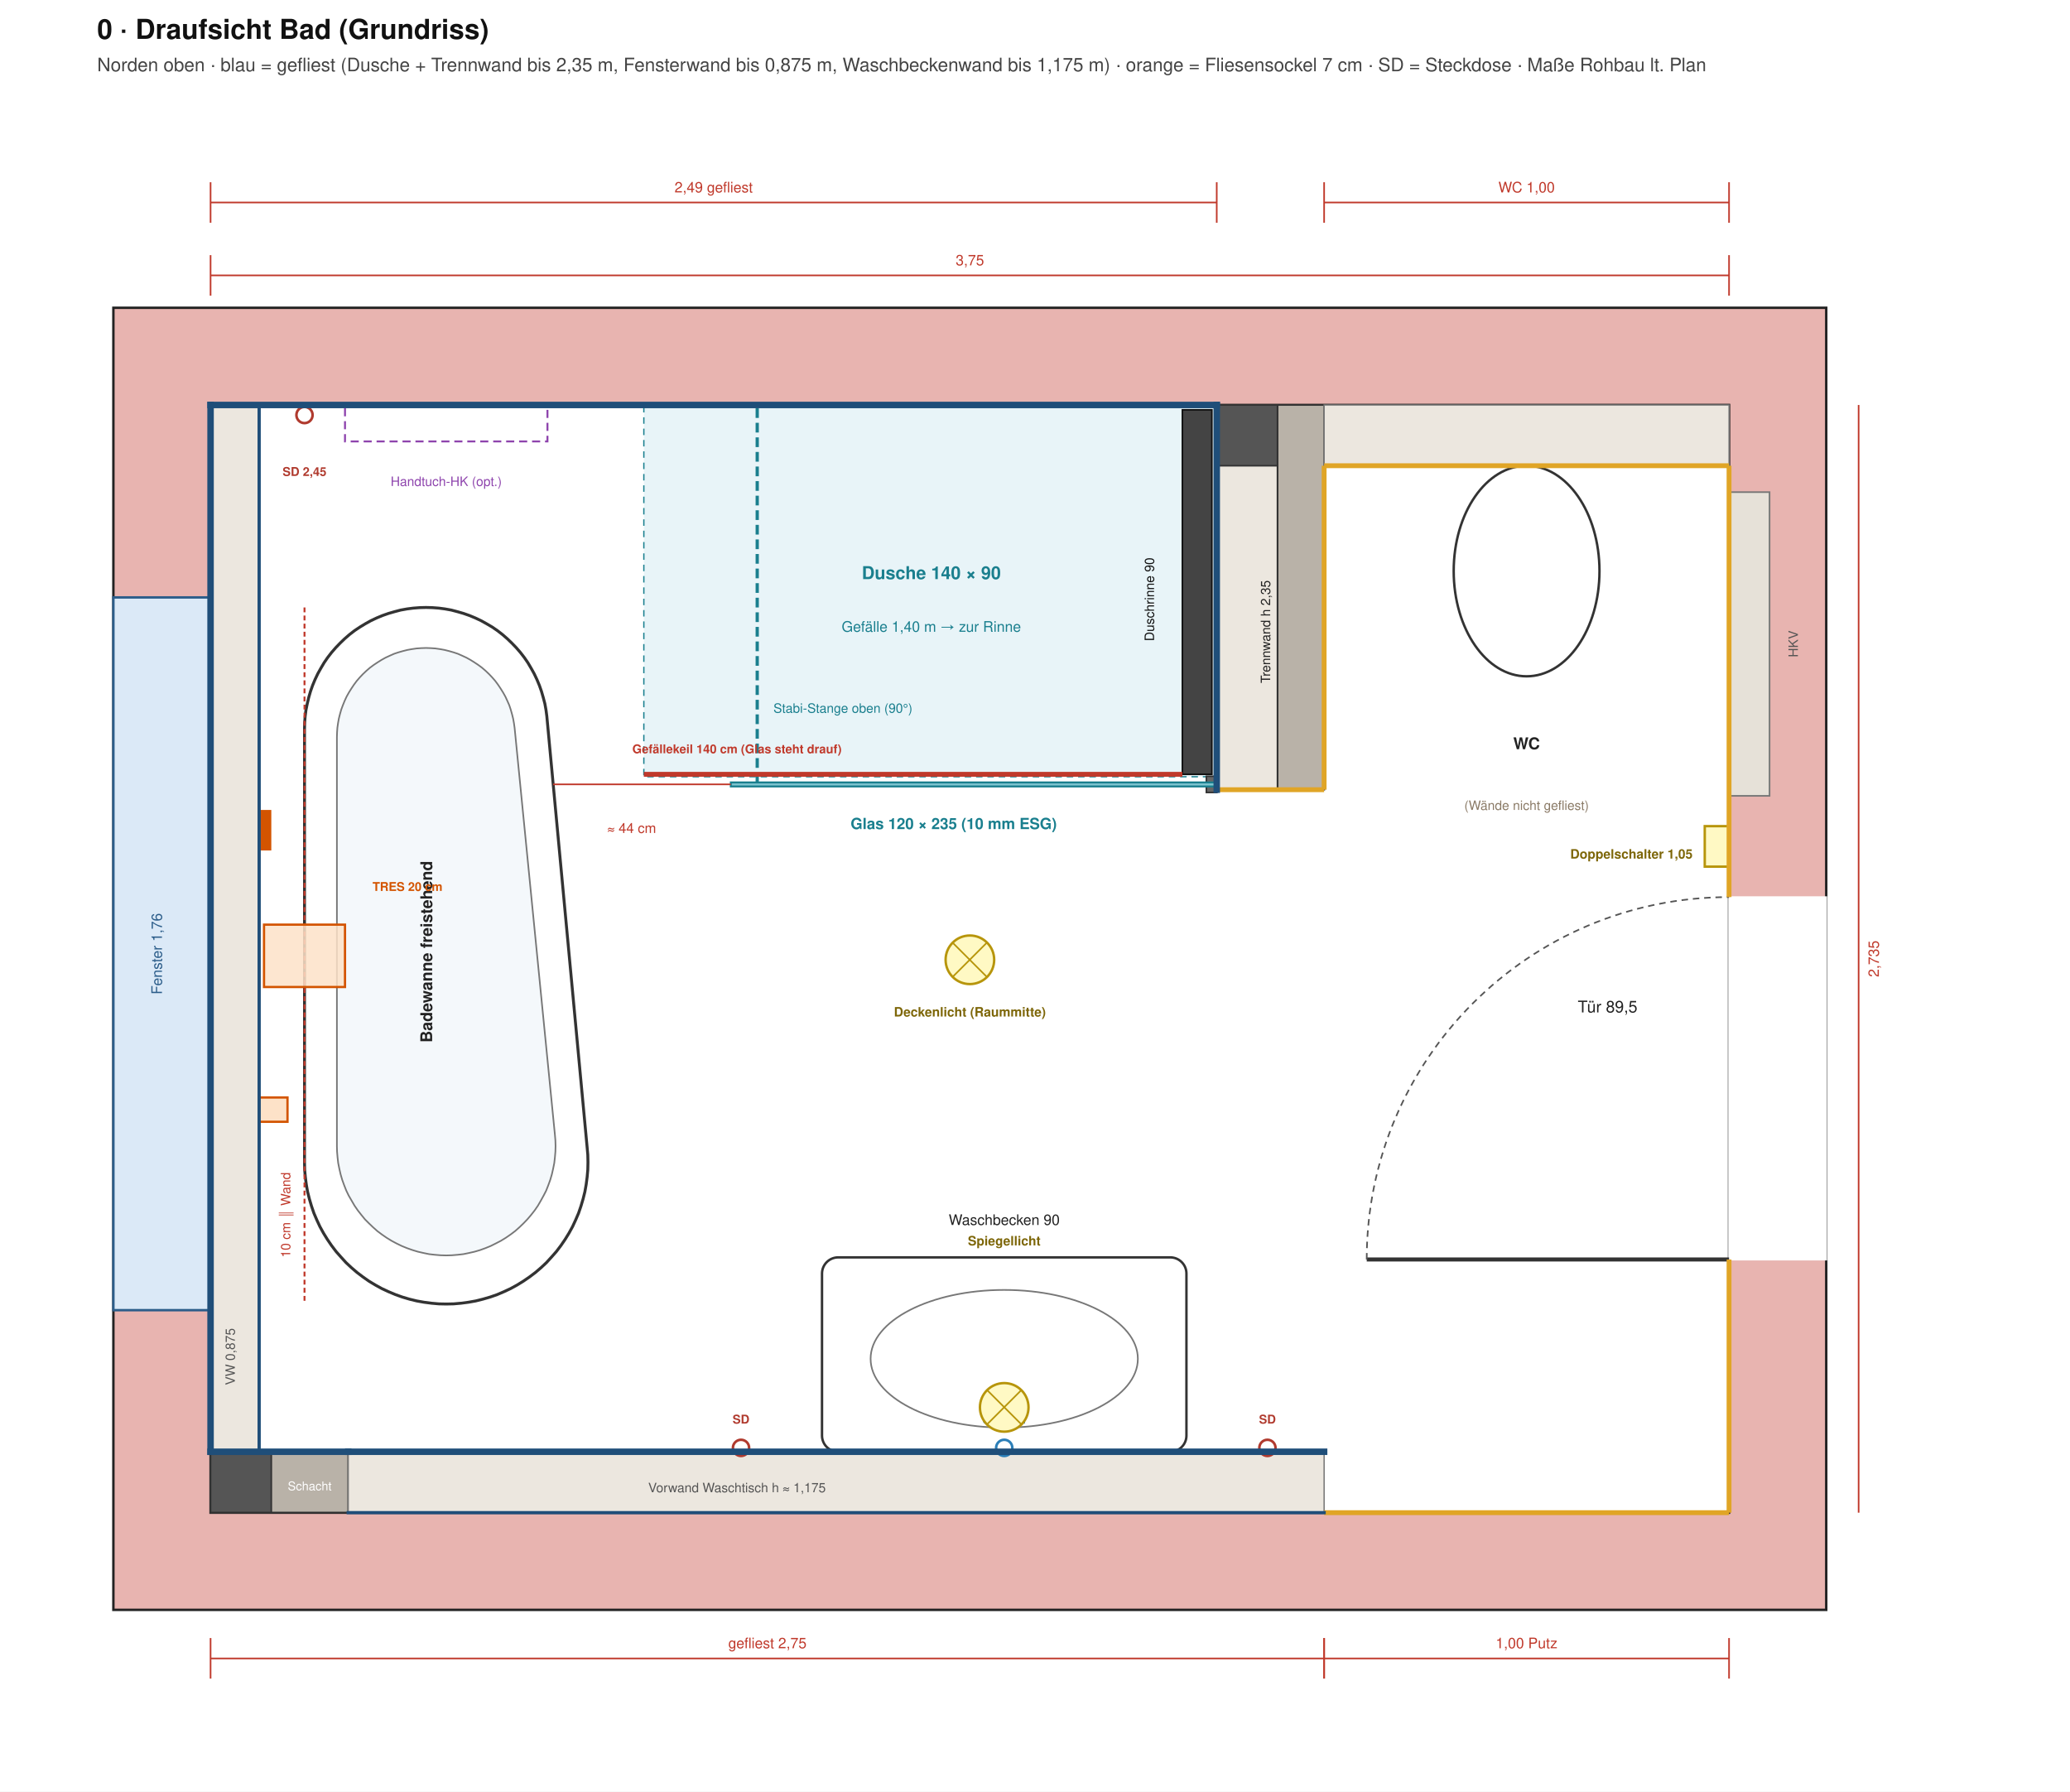
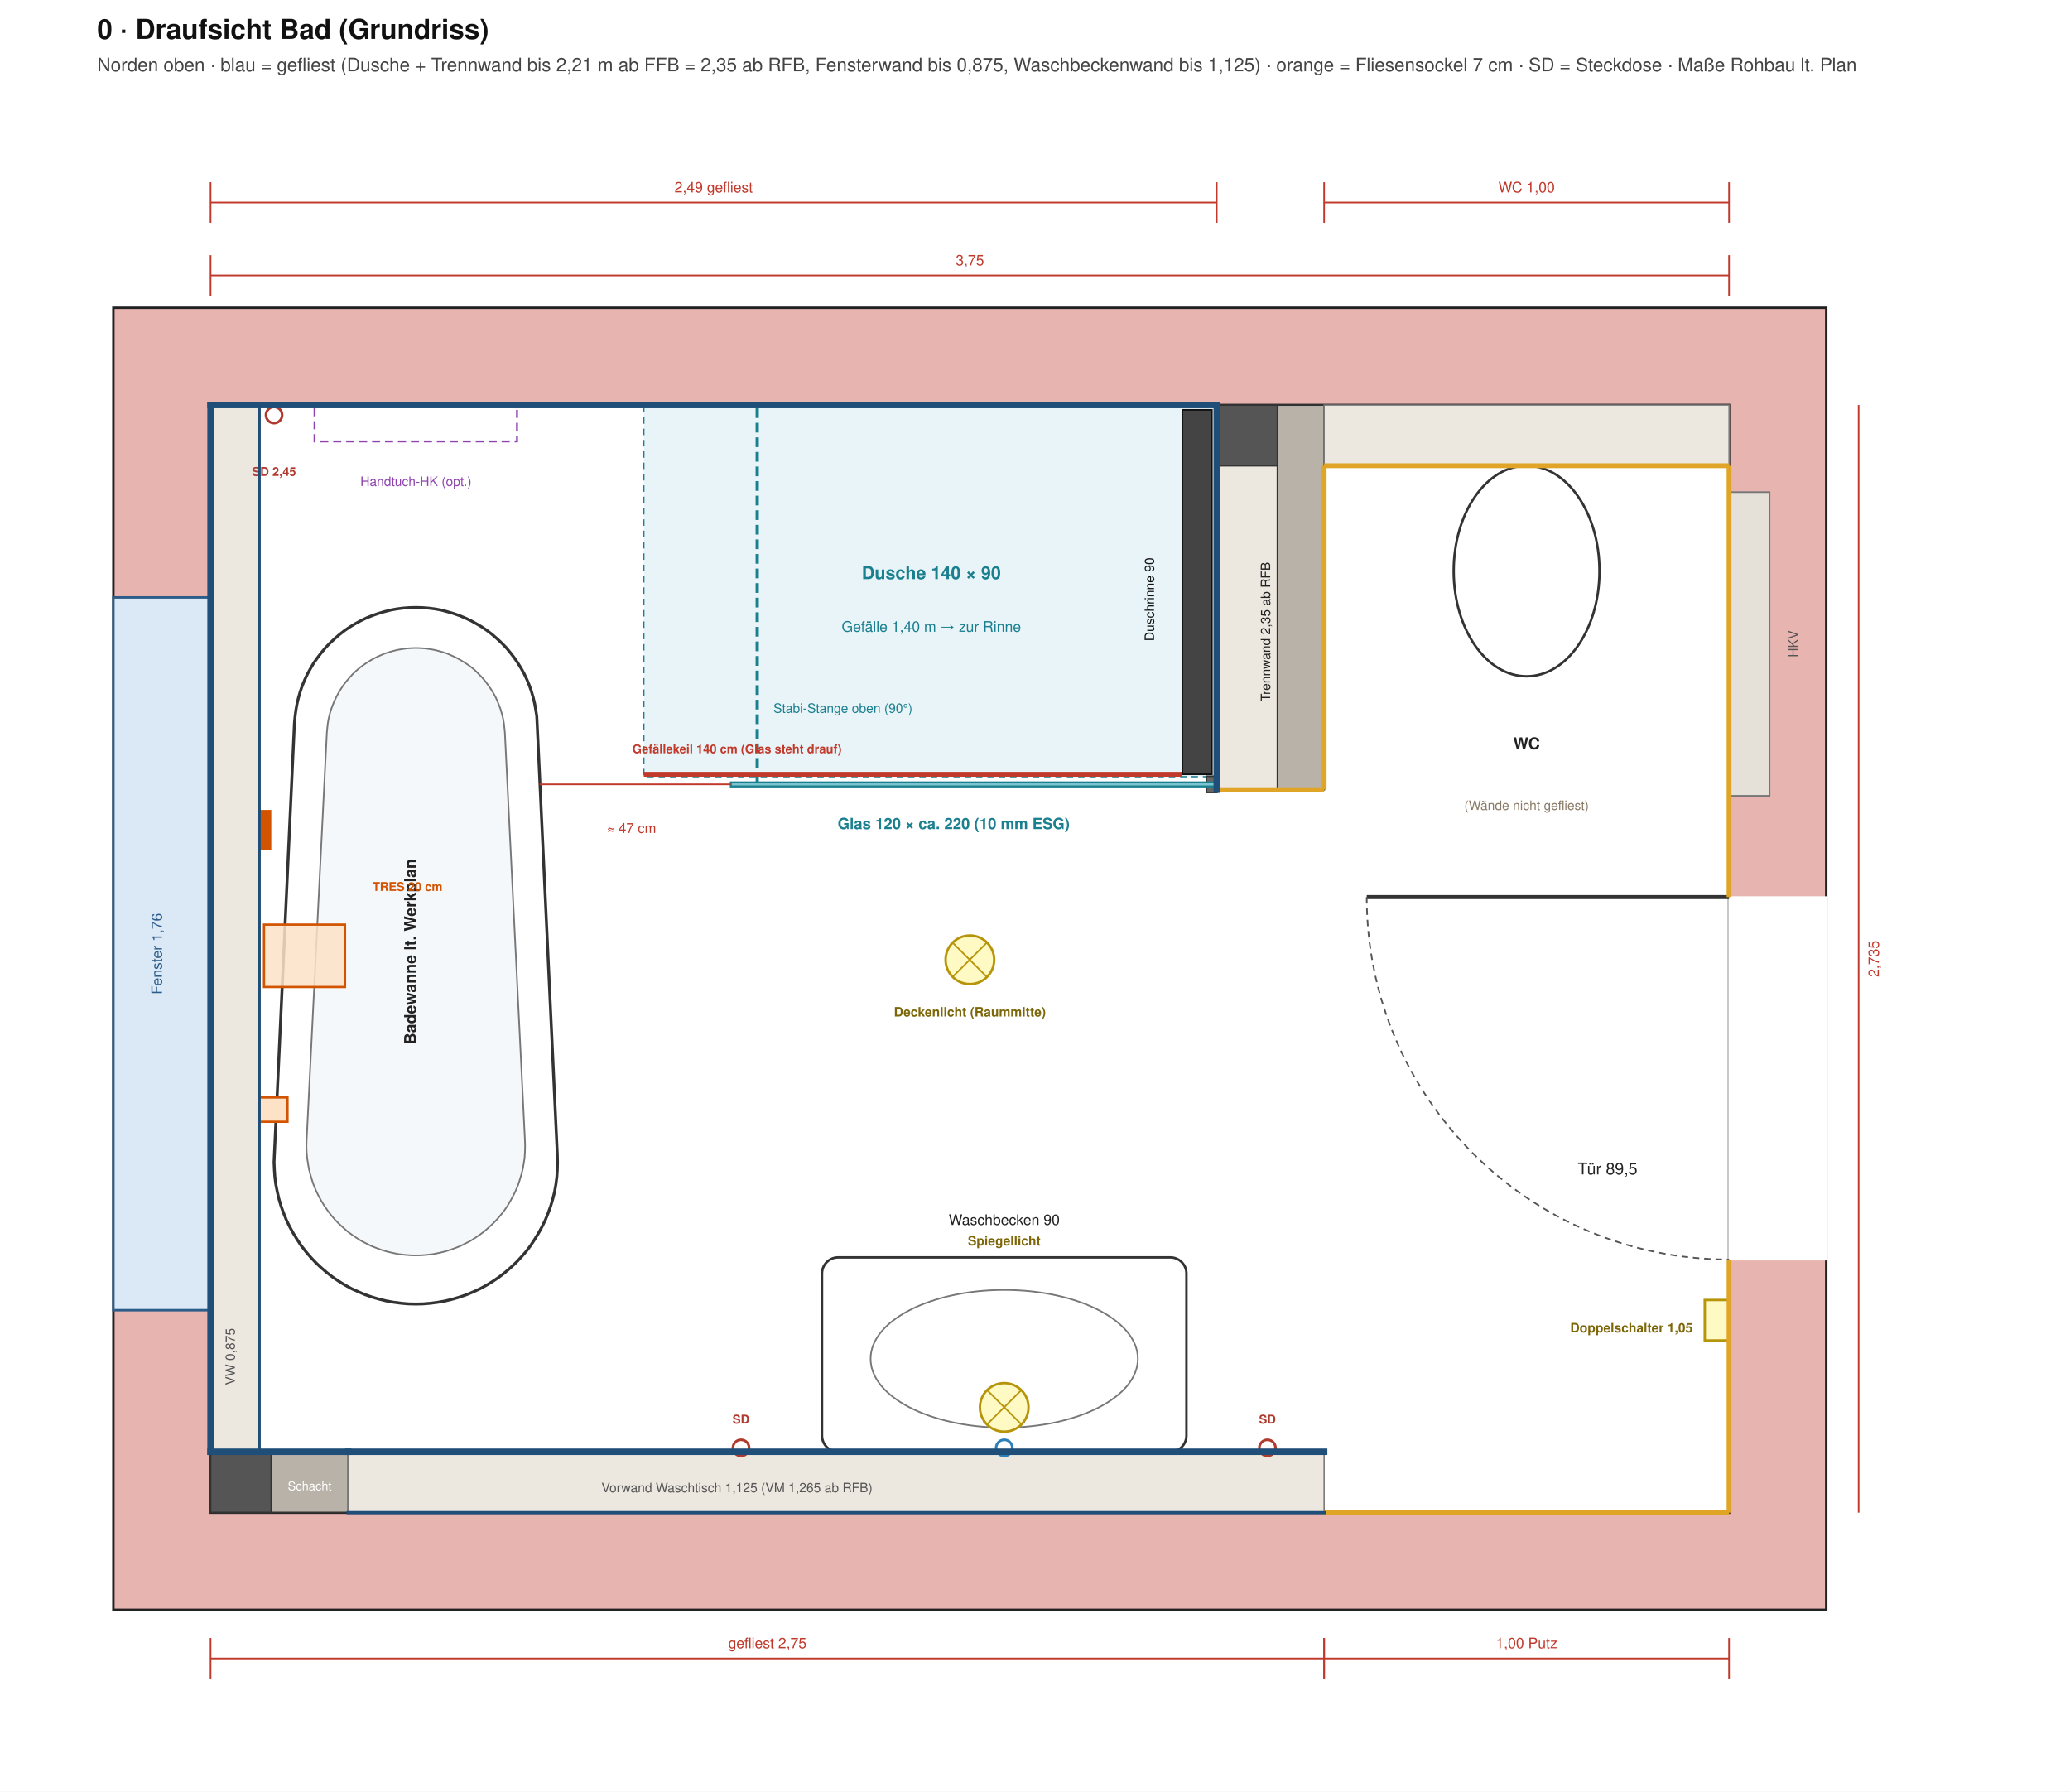
<svg xmlns="http://www.w3.org/2000/svg" width="1278" height="1106" viewBox="0 0 1278 1106" font-family="Helvetica, Arial, sans-serif">
  <defs>
    <marker id="arr" markerWidth="8" markerHeight="8" refX="6" refY="4" orient="auto">
      <path d="M0,0 L8,4 L0,8 Z" fill="#1a7f8e" />
    </marker>
    <marker id="arrw" markerWidth="8" markerHeight="8" refX="6" refY="4" orient="auto">
      <path d="M0,0 L8,4 L0,8 Z" fill="#fff" />
    </marker>
  </defs>
  <rect width="100%" height="100%" fill="white" />
  <g transform="translate(0,0)">
    <text x="60" y="24" font-size="17" font-weight="bold" fill="#111">0 · Draufsicht Bad (Grundriss)</text>
-     <text x="60" y="44" font-size="11.5" fill="#444">Norden oben · blau = gefliest (Dusche + Trennwand bis 2,35 m, Fensterwand bis 0,875 m, Waschbeckenwand bis 1,175 m) · orange = Fliesensockel 7 cm · SD = Steckdose · Maße Rohbau lt. Plan</text>
+     <text x="60" y="44" font-size="11.5" fill="#444">Norden oben · blau = gefliest (Dusche + Trennwand bis 2,21 m ab FFB = 2,35 ab RFB, Fensterwand bis 0,875, Waschbeckenwand bis 1,125) · orange = Fliesensockel 7 cm · SD = Steckdose · Maße Rohbau lt. Plan</text>
    <rect x="70.0" y="190.0" width="1057.5" height="803.8" fill="#e8b4b0" stroke="#222" stroke-width="1.5" />
    <rect x="130.0" y="250.0" width="937.5" height="683.8" fill="#ffffff" stroke="#222" stroke-width="1.5" />
    <rect x="70.0" y="368.8" width="60.0" height="440.0" fill="#dbe9f7" stroke="#2c5d8a" stroke-width="1.5" />
    <text x="100.0" y="588.8" font-size="9" fill="#2c5d8a" text-anchor="middle" font-weight="normal" transform="rotate(-90 100.0 588.8)">Fenster 1,76</text>
    <rect x="1067.5" y="553.8" width="60.0" height="223.8" fill="#ffffff" stroke="#ffffff" />
-     <line x1="1067.5" y1="777.5" x2="843.8" y2="777.5" stroke="#333" stroke-width="2.5" />
-     <path d="M843.8,777.5 A223.8,223.8 0 0 1 1067.5,553.8" fill="none" stroke="#555" stroke-dasharray="4 3" />
-     <text x="992.5" y="625.0" font-size="10" fill="#222" text-anchor="middle" font-weight="normal">Tür 89,5</text>
+     <line x1="1067.5" y1="553.8" x2="843.8" y2="553.8" stroke="#333" stroke-width="2.5" />
+     <path d="M843.8,553.8 A223.8,223.8 0 0 0 1067.5,777.5" fill="none" stroke="#555" stroke-dasharray="4 3" />
+     <text x="992.5" y="725.0" font-size="10" fill="#222" text-anchor="middle" font-weight="normal">Tür 89,5</text>
    <rect x="1067.5" y="303.8" width="25.0" height="187.5" fill="#e6e1d8" stroke="#777" />
    <text x="1110.0" y="397.5" font-size="8" fill="#555" text-anchor="middle" font-weight="normal" transform="rotate(-90 1110.0 397.5)">HKV</text>
    <rect x="130.0" y="250.0" width="30.0" height="646.2" fill="#ece7df" stroke="#777" stroke-width="0.8" />
    <text x="145.0" y="837.5" font-size="8" fill="#555" text-anchor="middle" font-weight="normal" transform="rotate(-90 145.0 837.5)">VW 0,875</text>
    <rect x="130.0" y="896.2" width="85.0" height="37.5" fill="#b9b2a8" stroke="#333" />
    <rect x="130.0" y="896.2" width="37.5" height="37.5" fill="#555" stroke="#333" />
    <text x="191.2" y="920.0" font-size="7.5" fill="#fff" text-anchor="middle" font-weight="normal">Schacht</text>
    <rect x="215.0" y="896.2" width="602.5" height="37.5" fill="#ece7df" stroke="#777" stroke-width="0.8" />
-     <text x="455.0" y="921.2" font-size="8" fill="#555" text-anchor="middle" font-weight="normal">Vorwand Waschtisch h ≈ 1,175</text>
+     <text x="455.0" y="921.2" font-size="8" fill="#555" text-anchor="middle" font-weight="normal">Vorwand Waschtisch 1,125 (VM 1,265 ab RFB)</text>
    <rect x="507.5" y="776.2" width="225.0" height="120.0" rx="10" fill="#fff" stroke="#333" stroke-width="1.5" />
    <ellipse cx="620.0" cy="838.8" rx="82.5" ry="42.5" fill="none" stroke="#777" />
    <text x="620.0" y="756.2" font-size="9" fill="#222" text-anchor="middle" font-weight="normal">Waschbecken 90</text>
    <rect x="751.2" y="250.0" width="37.5" height="237.5" fill="#ece7df" stroke="#333" stroke-width="1" />
    <rect x="788.8" y="250.0" width="28.8" height="237.5" fill="#b9b2a8" stroke="#333" stroke-width="1" />
    <rect x="751.2" y="250.0" width="37.5" height="37.5" fill="#555" stroke="#333" />
-     <text x="784.2" y="390.0" font-size="8" fill="#222" text-anchor="middle" font-weight="normal" transform="rotate(-90 784.2 390.0)">Trennwand h 2,35</text>
+     <text x="784.2" y="390.0" font-size="8" fill="#222" text-anchor="middle" font-weight="normal" transform="rotate(-90 784.2 390.0)">Trennwand 2,35 ab RFB</text>
    <rect x="817.5" y="250.0" width="250.0" height="37.5" fill="#ece7df" stroke="#777" stroke-width="0.8" />
    <ellipse cx="942.5" cy="352.5" rx="45.0" ry="65.0" fill="#fff" stroke="#333" stroke-width="1.5" />
    <text x="942.5" y="462.5" font-size="10" fill="#222" text-anchor="middle" font-weight="bold">WC</text>
    <text x="942.5" y="500.0" font-size="8" fill="#8a7a66" text-anchor="middle" font-weight="normal">(Wände nicht gefliest)</text>
    <rect x="397.5" y="250.0" width="353.8" height="229.5" fill="#e8f4f8" stroke="#1a7f8e" stroke-width="0.8" stroke-dasharray="4 3" />
    <text x="575.0" y="357.5" font-size="11" fill="#1a7f8e" text-anchor="middle" font-weight="bold">Dusche 140 × 90</text>
    <text x="575.0" y="390.0" font-size="9" fill="#1a7f8e" text-anchor="middle" font-weight="normal">Gefälle 1,40 m → zur Rinne</text>
    <rect x="744.8" y="479.2" width="6.5" height="10.0" fill="#666" stroke="#333" />
    <rect x="451.2" y="483.0" width="300.0" height="2.5" fill="#7cc4cf" stroke="#1a7f8e" stroke-width="1.2" />
-     <text x="588.8" y="511.8" font-size="9.5" fill="#1a7f8e" text-anchor="middle" font-weight="bold">Glas 120 × 235 (10 mm ESG)</text>
+     <text x="588.8" y="511.8" font-size="9.5" fill="#1a7f8e" text-anchor="middle" font-weight="bold">Glas 120 × ca. 220 (10 mm ESG)</text>
    <line x1="467.5" y1="483.0" x2="467.5" y2="250.0" stroke="#1a7f8e" stroke-width="2" stroke-dasharray="6 3" />
    <text x="477.5" y="440.0" font-size="8" fill="#1a7f8e" text-anchor="start" font-weight="normal">Stabi-Stange oben (90°)</text>
-     <path d="M188.0,450.0 L188.1,446.1 L188.4,442.1 L188.9,438.3 L189.7,434.4 L190.6,430.6 L191.7,426.8 L193.0,423.1 L194.5,419.5 L196.2,415.9 L198.1,412.5 L200.1,409.1 L202.3,405.9 L204.7,402.8 L207.3,399.8 L210.0,397.0 L212.8,394.3 L215.8,391.7 L218.9,389.3 L222.2,387.1 L225.5,385.1 L228.9,383.2 L232.5,381.5 L236.1,380.0 L239.8,378.7 L243.6,377.6 L247.4,376.6 L251.3,375.9 L255.2,375.4 L259.1,375.1 L263.0,375.0 L266.9,375.1 L270.9,375.4 L274.7,375.9 L278.6,376.6 L282.4,377.6 L286.2,378.7 L289.9,380.0 L293.5,381.5 L297.1,383.2 L300.5,385.1 L303.9,387.1 L307.1,389.3 L310.2,391.7 L313.2,394.3 L316.0,397.0 L318.7,399.8 L321.3,402.8 L323.7,405.9 L325.9,409.1 L327.9,412.5 L329.8,415.9 L331.5,419.5 L333.0,423.1 L334.3,426.8 L335.4,430.6 L336.4,434.4 L337.1,438.3 L337.6,442.1 L362.5,708.4 L362.9,712.9 L363.0,717.5 L362.9,722.1 L362.5,726.6 L361.9,731.2 L361.1,735.7 L360.0,740.1 L358.7,744.5 L357.2,748.9 L355.4,753.1 L353.5,757.2 L351.3,761.2 L348.9,765.1 L346.3,768.9 L343.5,772.6 L340.5,776.0 L337.4,779.4 L334.1,782.5 L330.6,785.5 L326.9,788.3 L323.1,790.9 L319.2,793.3 L315.2,795.5 L311.1,797.4 L306.9,799.2 L302.6,800.7 L298.1,802.0 L293.7,803.1 L289.2,803.9 L284.6,804.5 L280.1,804.9 L275.5,805.0 L270.9,804.9 L266.4,804.5 L261.8,803.9 L257.3,803.1 L252.8,802.0 L248.4,800.7 L244.2,799.2 L239.9,797.4 L235.8,795.5 L231.8,793.3 L227.8,790.9 L224.1,788.3 L220.4,785.5 L216.9,782.5 L213.6,779.4 L210.5,776.0 L207.5,772.6 L204.7,768.9 L202.1,765.1 L199.7,761.2 L197.5,757.2 L195.6,753.1 L193.8,748.9 L192.3,744.5 L191.0,740.1 L189.9,735.7 L189.1,731.2 L188.5,726.6 L188.1,722.1 L188.0,717.5 Z" fill="#fff" stroke="#333" stroke-width="1.8" />
-     <path d="M208.0,455.0 L208.1,452.1 L208.3,449.2 L208.7,446.4 L209.2,443.6 L209.9,440.8 L210.7,438.0 L211.7,435.3 L212.8,432.6 L214.0,430.0 L215.4,427.5 L216.9,425.1 L218.5,422.7 L220.2,420.4 L222.1,418.2 L224.1,416.1 L226.2,414.1 L228.4,412.2 L230.7,410.5 L233.1,408.9 L235.5,407.4 L238.0,406.0 L240.6,404.8 L243.3,403.6 L246.0,402.7 L248.8,401.9 L251.6,401.2 L254.4,400.7 L257.2,400.3 L260.1,400.1 L263.0,400.0 L265.9,400.1 L268.8,400.3 L271.6,400.7 L274.4,401.2 L277.2,401.9 L280.0,402.7 L282.7,403.6 L285.4,404.8 L288.0,406.0 L290.5,407.4 L292.9,408.9 L295.3,410.5 L297.6,412.2 L299.8,414.1 L301.9,416.1 L303.9,418.2 L305.8,420.4 L307.5,422.7 L309.1,425.1 L310.6,427.5 L312.0,430.0 L313.2,432.6 L314.4,435.3 L315.3,438.0 L316.1,440.8 L316.8,443.6 L317.3,446.4 L317.7,449.2 L342.6,700.5 L342.9,704.0 L343.0,707.5 L342.9,711.0 L342.6,714.5 L342.2,718.0 L341.5,721.5 L340.7,725.0 L339.7,728.4 L338.5,731.7 L337.2,735.0 L335.6,738.1 L333.9,741.2 L332.1,744.3 L330.1,747.2 L327.9,750.0 L325.6,752.7 L323.2,755.2 L320.7,757.6 L318.0,760.0 L315.2,762.1 L312.3,764.1 L309.2,766.0 L306.1,767.6 L302.9,769.2 L299.7,770.5 L296.4,771.7 L293.0,772.7 L289.5,773.5 L286.1,774.2 L282.6,774.6 L279.0,774.9 L275.5,775.0 L272.0,774.9 L268.4,774.6 L264.9,774.2 L261.5,773.5 L258.0,772.7 L254.7,771.7 L251.3,770.5 L248.1,769.2 L244.8,767.6 L241.8,766.0 L238.7,764.1 L235.8,762.1 L233.0,760.0 L230.3,757.6 L227.8,755.2 L225.3,752.7 L223.1,750.0 L220.9,747.2 L218.9,744.3 L217.1,741.2 L215.3,738.1 L213.8,735.0 L212.5,731.7 L211.3,728.4 L210.3,725.0 L209.5,721.5 L208.8,718.0 L208.4,714.5 L208.1,711.0 L208.0,707.5 Z" fill="#f4f8fb" stroke="#777" stroke-width="1" />
-     <text x="266.8" y="587.5" font-size="10" fill="#222" text-anchor="middle" font-weight="bold" transform="rotate(-90 266.8 587.5)">Badewanne freistehend</text>
-     <line x1="188.0" y1="375.0" x2="188.0" y2="805.0" stroke="#c0392b" stroke-width="1.2" stroke-dasharray="3 2" />
-     <text x="179.2" y="750.0" font-size="8" fill="#c0392b" text-anchor="middle" font-weight="normal" transform="rotate(-90 179.2 750.0)">10 cm ∥ Wand</text>
-     <line x1="341.5" y1="484.2" x2="451.2" y2="484.2" stroke="#c0392b" stroke-width="1" />
-     <text x="390.0" y="514.2" font-size="8.5" fill="#c0392b" text-anchor="middle" font-weight="normal">≈ 44 cm</text>
+     <path d="M169.2,717.5 L169.4,712.9 L181.8,446.1 L182.2,442.1 L182.7,438.3 L183.4,434.4 L184.3,430.6 L185.4,426.8 L186.7,423.1 L188.2,419.5 L189.9,415.9 L191.8,412.5 L193.8,409.1 L196.1,405.9 L198.5,402.8 L201.0,399.8 L203.7,397.0 L206.6,394.3 L209.6,391.7 L212.7,389.3 L215.9,387.1 L219.2,385.1 L222.7,383.2 L226.2,381.5 L229.9,380.0 L233.6,378.7 L237.3,377.6 L241.2,376.6 L245.0,375.9 L248.9,375.4 L252.8,375.1 L256.8,375.0 L260.7,375.1 L264.6,375.4 L268.5,375.9 L272.4,376.6 L276.1,377.6 L279.9,378.7 L283.6,380.0 L287.2,381.5 L290.8,383.2 L294.2,385.1 L297.6,387.1 L300.8,389.3 L303.9,391.7 L306.9,394.3 L309.8,397.0 L312.5,399.8 L315.0,402.8 L317.4,405.9 L319.6,409.1 L321.7,412.5 L323.6,415.9 L325.3,419.5 L326.8,423.1 L328.1,426.8 L329.2,430.6 L330.1,434.4 L330.8,438.3 L331.4,442.1 L331.6,446.1 L344.1,712.9 L344.2,717.5 L344.1,722.1 L343.8,726.6 L343.2,731.2 L342.4,735.7 L341.3,740.1 L340.0,744.5 L338.4,748.9 L336.7,753.1 L334.7,757.2 L332.5,761.2 L330.1,765.1 L327.6,768.9 L324.8,772.6 L321.8,776.0 L318.6,779.4 L315.3,782.5 L311.8,785.5 L308.2,788.3 L304.4,790.9 L300.5,793.3 L296.5,795.5 L292.4,797.4 L288.1,799.2 L283.8,800.7 L279.4,802.0 L274.9,803.1 L270.4,803.9 L265.9,804.5 L261.3,804.9 L256.8,805.0 L252.2,804.9 L247.6,804.5 L243.1,803.9 L238.6,803.1 L234.1,802.0 L229.7,800.7 L225.4,799.2 L221.2,797.4 L217.0,795.5 L213.0,793.3 L209.1,790.9 L205.3,788.3 L201.7,785.5 L198.2,782.5 L194.9,779.4 L191.7,776.0 L188.8,772.6 L185.9,768.9 L183.4,765.1 L181.0,761.2 L178.8,757.2 L176.8,753.1 L175.1,748.9 L173.5,744.5 L172.2,740.1 L171.2,735.7 L170.3,731.2 L169.7,726.6 L169.4,722.1 Z" fill="#fff" stroke="#333" stroke-width="1.8" />
+     <path d="M189.2,707.5 L189.3,704.0 L201.8,452.1 L202.1,449.2 L202.4,446.4 L202.9,443.6 L203.6,440.8 L204.4,438.0 L205.4,435.3 L206.5,432.6 L207.8,430.0 L209.1,427.5 L210.6,425.1 L212.2,422.7 L214.0,420.4 L215.9,418.2 L217.8,416.1 L219.9,414.1 L222.1,412.2 L224.4,410.5 L226.8,408.9 L229.2,407.4 L231.8,406.0 L234.4,404.8 L237.1,403.6 L239.8,402.7 L242.5,401.9 L245.3,401.2 L248.2,400.7 L251.0,400.3 L253.9,400.1 L256.8,400.0 L259.6,400.1 L262.5,400.3 L265.4,400.7 L268.2,401.2 L271.0,401.9 L273.8,402.7 L276.4,403.6 L279.1,404.8 L281.7,406.0 L284.2,407.4 L286.7,408.9 L289.1,410.5 L291.4,412.2 L293.6,414.1 L295.6,416.1 L297.6,418.2 L299.5,420.4 L301.2,422.7 L302.9,425.1 L304.4,427.5 L305.8,430.0 L307.0,432.6 L308.1,435.3 L309.1,438.0 L309.9,440.8 L310.6,443.6 L311.1,446.4 L311.4,449.2 L311.7,452.1 L324.1,704.0 L324.2,707.5 L324.1,711.0 L323.9,714.5 L323.4,718.0 L322.8,721.5 L321.9,725.0 L320.9,728.4 L319.8,731.7 L318.4,735.0 L316.9,738.1 L315.2,741.2 L313.4,744.3 L311.4,747.2 L309.2,750.0 L306.9,752.7 L304.5,755.2 L301.9,757.6 L299.2,760.0 L296.4,762.1 L293.5,764.1 L290.5,766.0 L287.4,767.6 L284.2,769.2 L280.9,770.5 L277.6,771.7 L274.2,772.7 L270.8,773.5 L267.3,774.2 L263.8,774.6 L260.3,774.9 L256.8,775.0 L253.2,774.9 L249.7,774.6 L246.2,774.2 L242.7,773.5 L239.3,772.7 L235.9,771.7 L232.6,770.5 L229.3,769.2 L226.1,767.6 L223.0,766.0 L220.0,764.1 L217.1,762.1 L214.3,760.0 L211.6,757.6 L209.0,755.2 L206.6,752.7 L204.3,750.0 L202.2,747.2 L200.2,744.3 L198.3,741.2 L196.6,738.1 L195.1,735.0 L193.7,731.7 L192.6,728.4 L191.6,725.0 L190.7,721.5 L190.1,718.0 L189.6,714.5 L189.3,711.0 Z" fill="#f4f8fb" stroke="#777" stroke-width="1" />
+     <text x="256.8" y="587.5" font-size="10" fill="#222" text-anchor="middle" font-weight="bold" transform="rotate(-90 256.8 587.5)">Badewanne lt. Werkplan</text>
+     <line x1="333.2" y1="484.2" x2="451.2" y2="484.2" stroke="#c0392b" stroke-width="1" />
+     <text x="390.0" y="514.2" font-size="8.5" fill="#c0392b" text-anchor="middle" font-weight="normal">≈ 47 cm</text>
    <rect x="730.0" y="253.0" width="18.2" height="225.0" fill="#444" stroke="#111" />
    <text x="712.5" y="370.0" font-size="8" fill="#111" text-anchor="middle" font-weight="normal" transform="rotate(-90 712.5 370.0)">Duschrinne 90</text>
    <line x1="397.5" y1="478.0" x2="730.0" y2="478.0" stroke="#c0392b" stroke-width="3" />
    <text x="455.0" y="465.0" font-size="7.5" fill="#c0392b" text-anchor="middle" font-weight="bold">Gefällekeil 140 cm (Glas steht drauf)</text>
-     <rect x="213.0" y="250.0" width="125.0" height="22.5" fill="none" stroke="#8e44ad" stroke-width="1.2" stroke-dasharray="5 3" />
-     <text x="275.5" y="300.0" font-size="8" fill="#8e44ad" text-anchor="middle" font-weight="normal">Handtuch-HK (opt.)</text>
-     <circle cx="188.0" cy="256.2" r="5" fill="#fff" stroke="#b03a2e" stroke-width="1.6" />
-     <text x="188.0" y="293.8" font-size="7.5" fill="#b03a2e" text-anchor="middle" font-weight="bold">SD 2,45</text>
+     <rect x="194.2" y="250.0" width="125.0" height="22.5" fill="none" stroke="#8e44ad" stroke-width="1.2" stroke-dasharray="5 3" />
+     <text x="256.8" y="300.0" font-size="8" fill="#8e44ad" text-anchor="middle" font-weight="normal">Handtuch-HK (opt.)</text>
+     <circle cx="169.2" cy="256.2" r="5" fill="#fff" stroke="#b03a2e" stroke-width="1.6" />
+     <text x="169.2" y="293.8" font-size="7.5" fill="#b03a2e" text-anchor="middle" font-weight="bold">SD 2,45</text>
    <circle cx="457.5" cy="893.8" r="5" fill="#fff" stroke="#b03a2e" stroke-width="1.6" />
    <text x="457.5" y="878.8" font-size="7.5" fill="#b03a2e" text-anchor="middle" font-weight="bold">SD</text>
    <circle cx="782.5" cy="893.8" r="5" fill="#fff" stroke="#b03a2e" stroke-width="1.6" />
    <text x="782.5" y="878.8" font-size="7.5" fill="#b03a2e" text-anchor="middle" font-weight="bold">SD</text>
    <circle cx="620.0" cy="893.8" r="5" fill="#fff" stroke="#2c7fb8" stroke-width="1.6" />
    <text x="620.0" y="878.8" font-size="7.5" fill="#2c7fb8" text-anchor="middle" font-weight="bold">Spiegel</text>
    <rect x="163.0" y="570.8" width="50.0" height="38.5" fill="#fde2c8" fill-opacity="0.85" stroke="#d35400" stroke-width="1.4" />
    <text x="230.0" y="550.0" font-size="7.5" fill="#d35400" text-anchor="start" font-weight="bold">TRES 20 cm</text>
    <rect x="160.0" y="500.0" width="7.5" height="25.0" fill="#d35400" />
    <rect x="160.0" y="677.5" width="17.5" height="15.0" fill="#fde2c8" stroke="#d35400" stroke-width="1.4" />
    <circle cx="598.8" cy="592.5" r="15.0" fill="#fff9c4" stroke="#b7950b" stroke-width="1.5" />
    <line x1="588.2" y1="582.0" x2="609.2" y2="603.0" stroke="#b7950b" />
    <line x1="588.2" y1="603.0" x2="609.2" y2="582.0" stroke="#b7950b" />
    <text x="598.8" y="627.5" font-size="8" fill="#7d6608" text-anchor="middle" font-weight="bold">Deckenlicht (Raummitte)</text>
    <circle cx="620.0" cy="868.8" r="15.0" fill="#fff9c4" stroke="#b7950b" stroke-width="1.5" />
    <line x1="609.5" y1="858.2" x2="630.5" y2="879.2" stroke="#b7950b" />
    <line x1="609.5" y1="879.2" x2="630.5" y2="858.2" stroke="#b7950b" />
    <text x="620.0" y="903.8" font-size="8" fill="#7d6608" text-anchor="middle" font-weight="bold" />
    <text x="620.0" y="768.8" font-size="8" fill="#7d6608" text-anchor="middle" font-weight="bold">Spiegellicht</text>
-     <rect x="1052.5" y="510.0" width="15.0" height="25.0" fill="#fff9c4" stroke="#b7950b" stroke-width="1.5" />
-     <text x="1045.0" y="530.0" font-size="8" fill="#7d6608" text-anchor="end" font-weight="bold">Doppelschalter 1,05</text>
+     <rect x="1052.5" y="802.5" width="15.0" height="25.0" fill="#fff9c4" stroke="#b7950b" stroke-width="1.5" />
+     <text x="1045.0" y="822.5" font-size="8" fill="#7d6608" text-anchor="end" font-weight="bold">Doppelschalter 1,05</text>
    <line x1="817.5" y1="287.5" x2="1067.5" y2="287.5" stroke="#e0a526" stroke-width="3" />
    <line x1="817.5" y1="287.5" x2="817.5" y2="487.5" stroke="#e0a526" stroke-width="3" />
    <line x1="751.2" y1="487.5" x2="817.5" y2="487.5" stroke="#e0a526" stroke-width="3" />
    <line x1="1067.5" y1="287.5" x2="1067.5" y2="553.8" stroke="#e0a526" stroke-width="3" />
    <line x1="1067.5" y1="777.5" x2="1067.5" y2="933.8" stroke="#e0a526" stroke-width="3" />
    <line x1="817.5" y1="933.8" x2="1067.5" y2="933.8" stroke="#e0a526" stroke-width="3" />
    <line x1="130.0" y1="250.0" x2="130.0" y2="896.2" stroke="#1f4e79" stroke-width="4" stroke-linecap="square" />
    <line x1="160.0" y1="250.0" x2="160.0" y2="896.2" stroke="#1f4e79" stroke-width="2" stroke-linecap="square" />
    <line x1="130.0" y1="250.0" x2="751.2" y2="250.0" stroke="#1f4e79" stroke-width="4" stroke-linecap="square" />
    <line x1="751.2" y1="250.0" x2="751.2" y2="487.5" stroke="#1f4e79" stroke-width="4" stroke-linecap="square" />
    <line x1="130.0" y1="896.2" x2="215.0" y2="896.2" stroke="#1f4e79" stroke-width="4" stroke-linecap="square" />
    <line x1="215.0" y1="896.2" x2="817.5" y2="896.2" stroke="#1f4e79" stroke-width="4" stroke-linecap="square" />
    <line x1="215.0" y1="933.8" x2="817.5" y2="933.8" stroke="#1f4e79" stroke-width="2" stroke-linecap="square" />
    <line x1="130.0" y1="170.0" x2="1067.5" y2="170.0" stroke="#c0392b" />
    <line x1="130.0" y1="157.5" x2="130.0" y2="182.5" stroke="#c0392b" />
    <line x1="1067.5" y1="157.5" x2="1067.5" y2="182.5" stroke="#c0392b" />
    <text x="598.8" y="163.8" font-size="9" fill="#c0392b" text-anchor="middle" font-weight="normal">3,75</text>
    <line x1="130.0" y1="125.0" x2="751.2" y2="125.0" stroke="#c0392b" />
    <line x1="130.0" y1="112.5" x2="130.0" y2="137.5" stroke="#c0392b" />
    <line x1="751.2" y1="112.5" x2="751.2" y2="137.5" stroke="#c0392b" />
    <text x="440.6" y="118.8" font-size="9" fill="#c0392b" text-anchor="middle" font-weight="normal">2,49 gefliest</text>
    <line x1="817.5" y1="125.0" x2="1067.5" y2="125.0" stroke="#c0392b" />
    <line x1="817.5" y1="112.5" x2="817.5" y2="137.5" stroke="#c0392b" />
    <line x1="1067.5" y1="112.5" x2="1067.5" y2="137.5" stroke="#c0392b" />
    <text x="942.5" y="118.8" font-size="9" fill="#c0392b" text-anchor="middle" font-weight="normal">WC 1,00</text>
    <line x1="130.0" y1="1023.8" x2="817.5" y2="1023.8" stroke="#c0392b" />
    <line x1="130.0" y1="1011.2" x2="130.0" y2="1036.2" stroke="#c0392b" />
    <line x1="817.5" y1="1011.2" x2="817.5" y2="1036.2" stroke="#c0392b" />
    <text x="473.8" y="1017.5" font-size="9" fill="#c0392b" text-anchor="middle" font-weight="normal">gefliest 2,75</text>
    <line x1="817.5" y1="1023.8" x2="1067.5" y2="1023.8" stroke="#c0392b" />
    <line x1="817.5" y1="1011.2" x2="817.5" y2="1036.2" stroke="#c0392b" />
    <line x1="1067.5" y1="1011.2" x2="1067.5" y2="1036.2" stroke="#c0392b" />
    <text x="942.5" y="1017.5" font-size="9" fill="#c0392b" text-anchor="middle" font-weight="normal">1,00 Putz</text>
    <line x1="1147.5" y1="250.0" x2="1147.5" y2="933.8" stroke="#c0392b" />
    <text x="1160.0" y="591.9" font-size="9" fill="#c0392b" text-anchor="middle" font-weight="normal" transform="rotate(-90 1160.0 591.9)">2,735</text>
  </g>
</svg>
